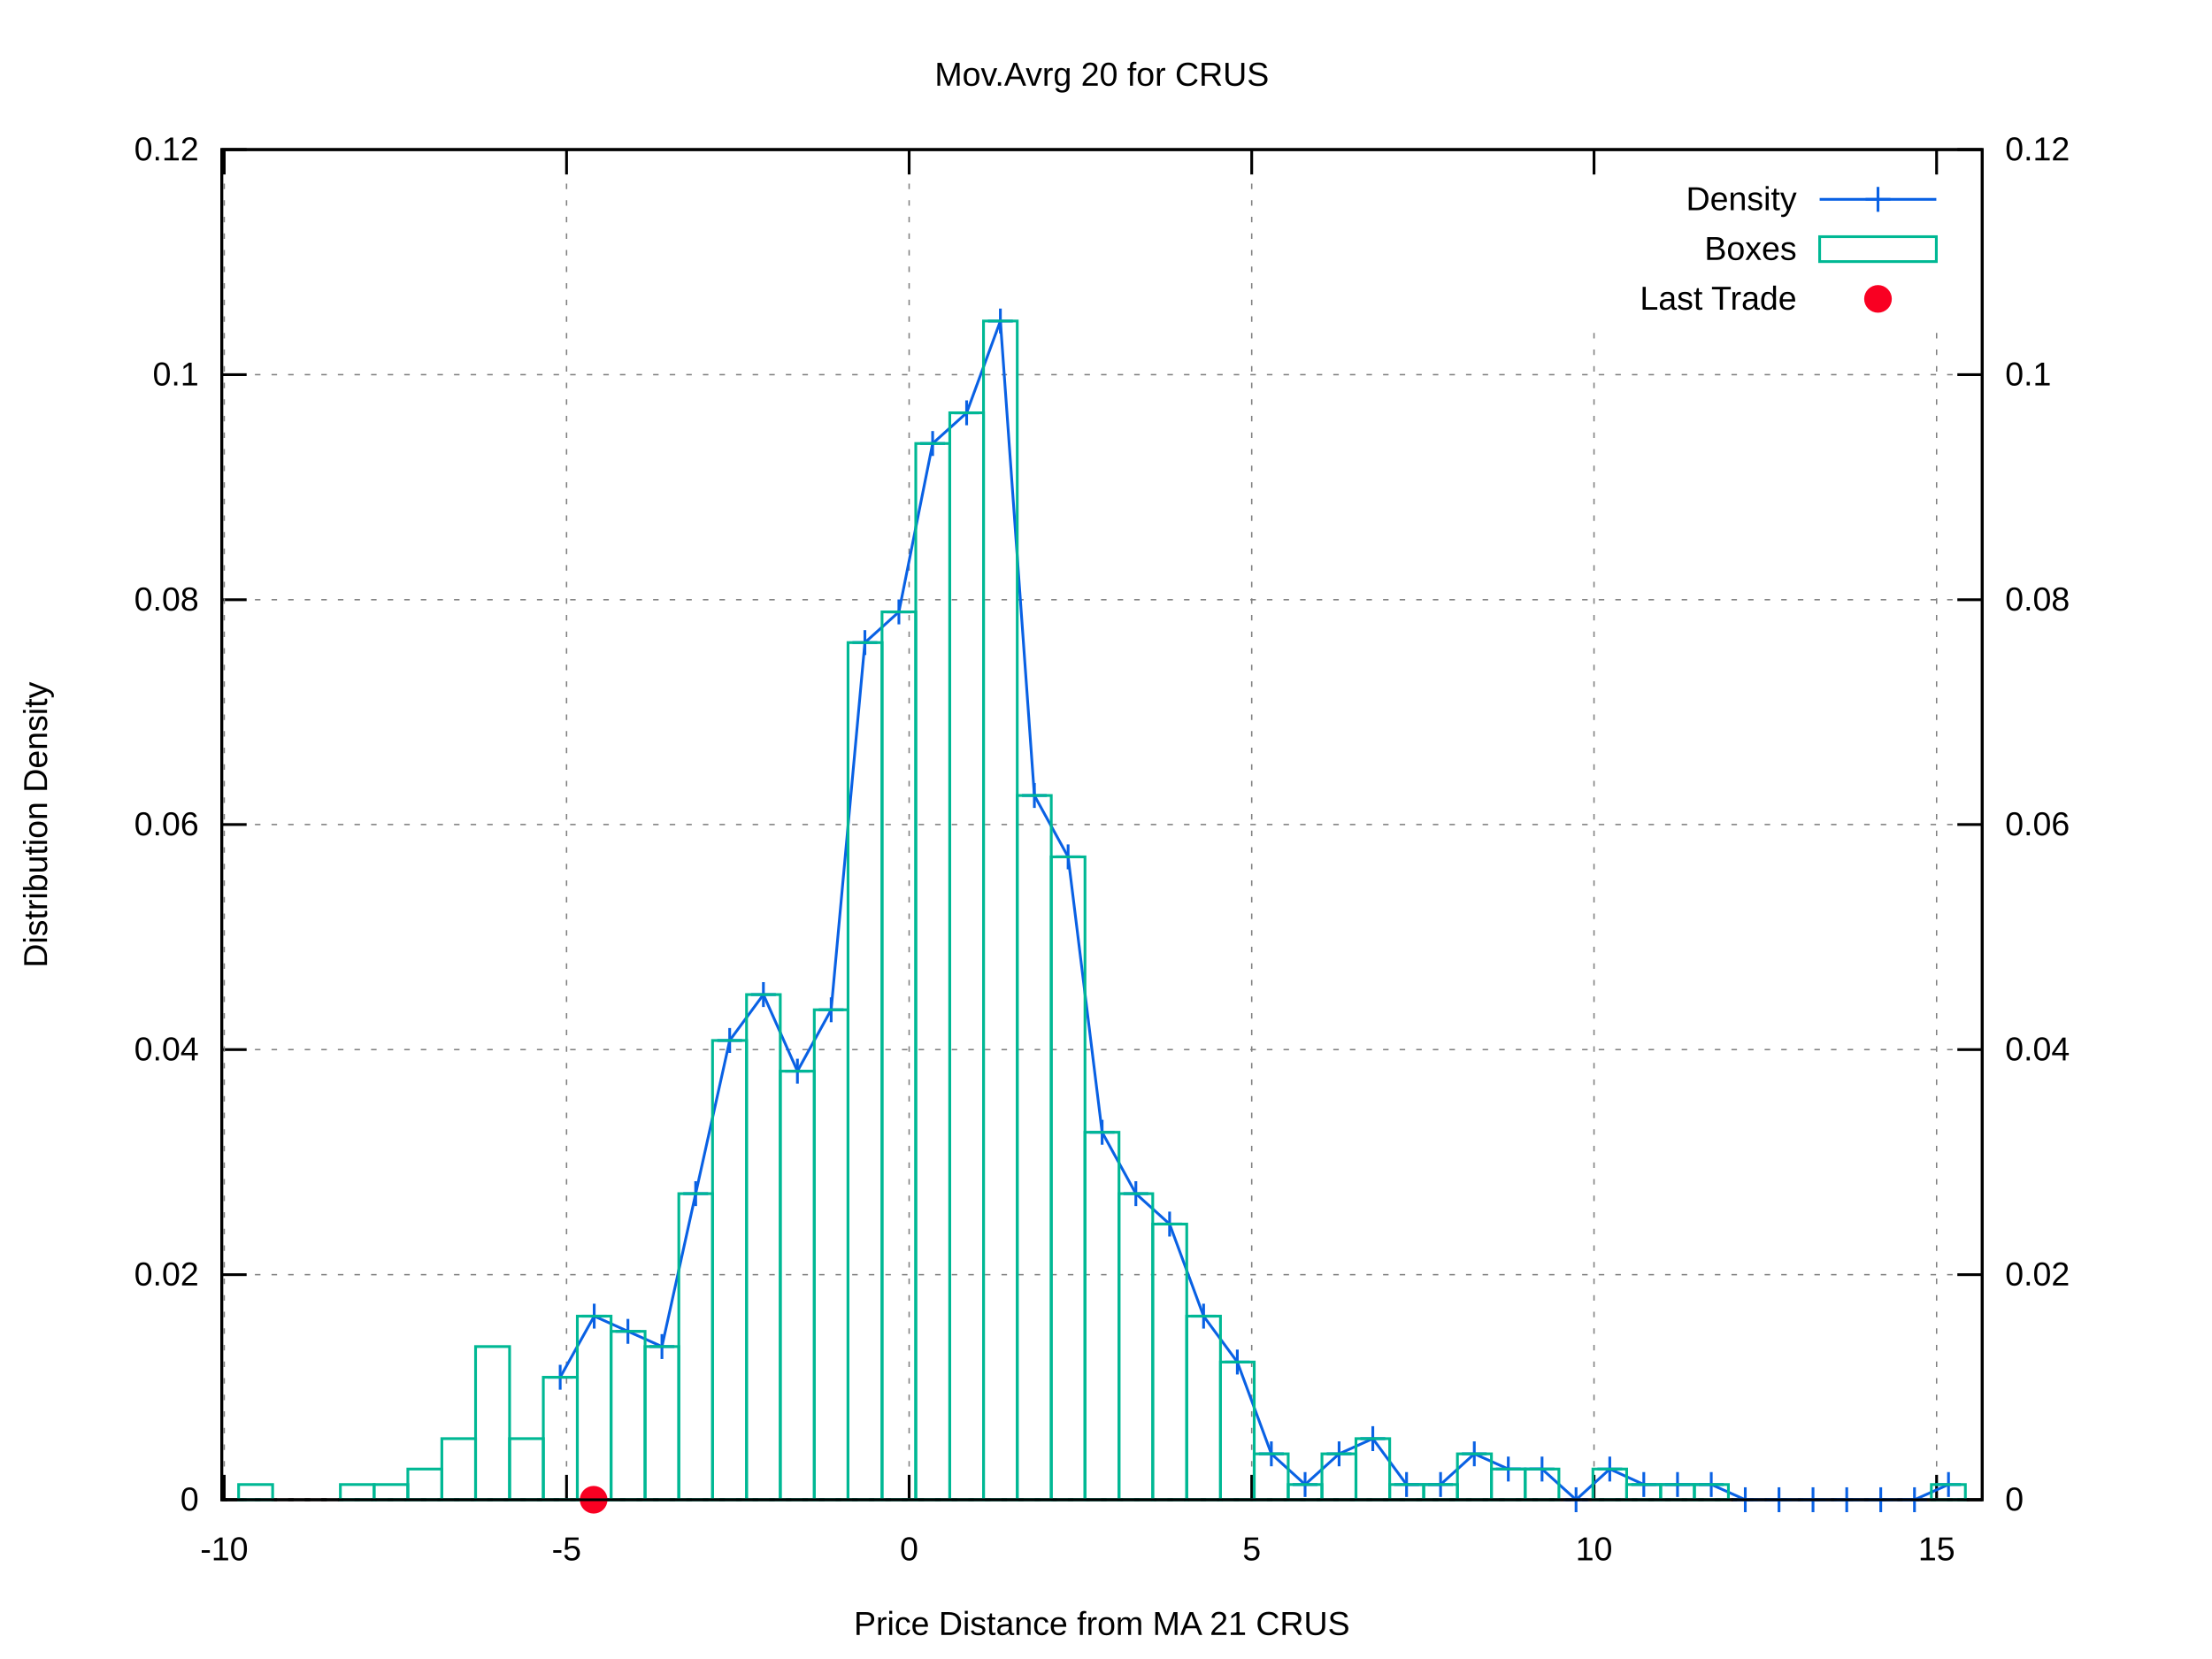
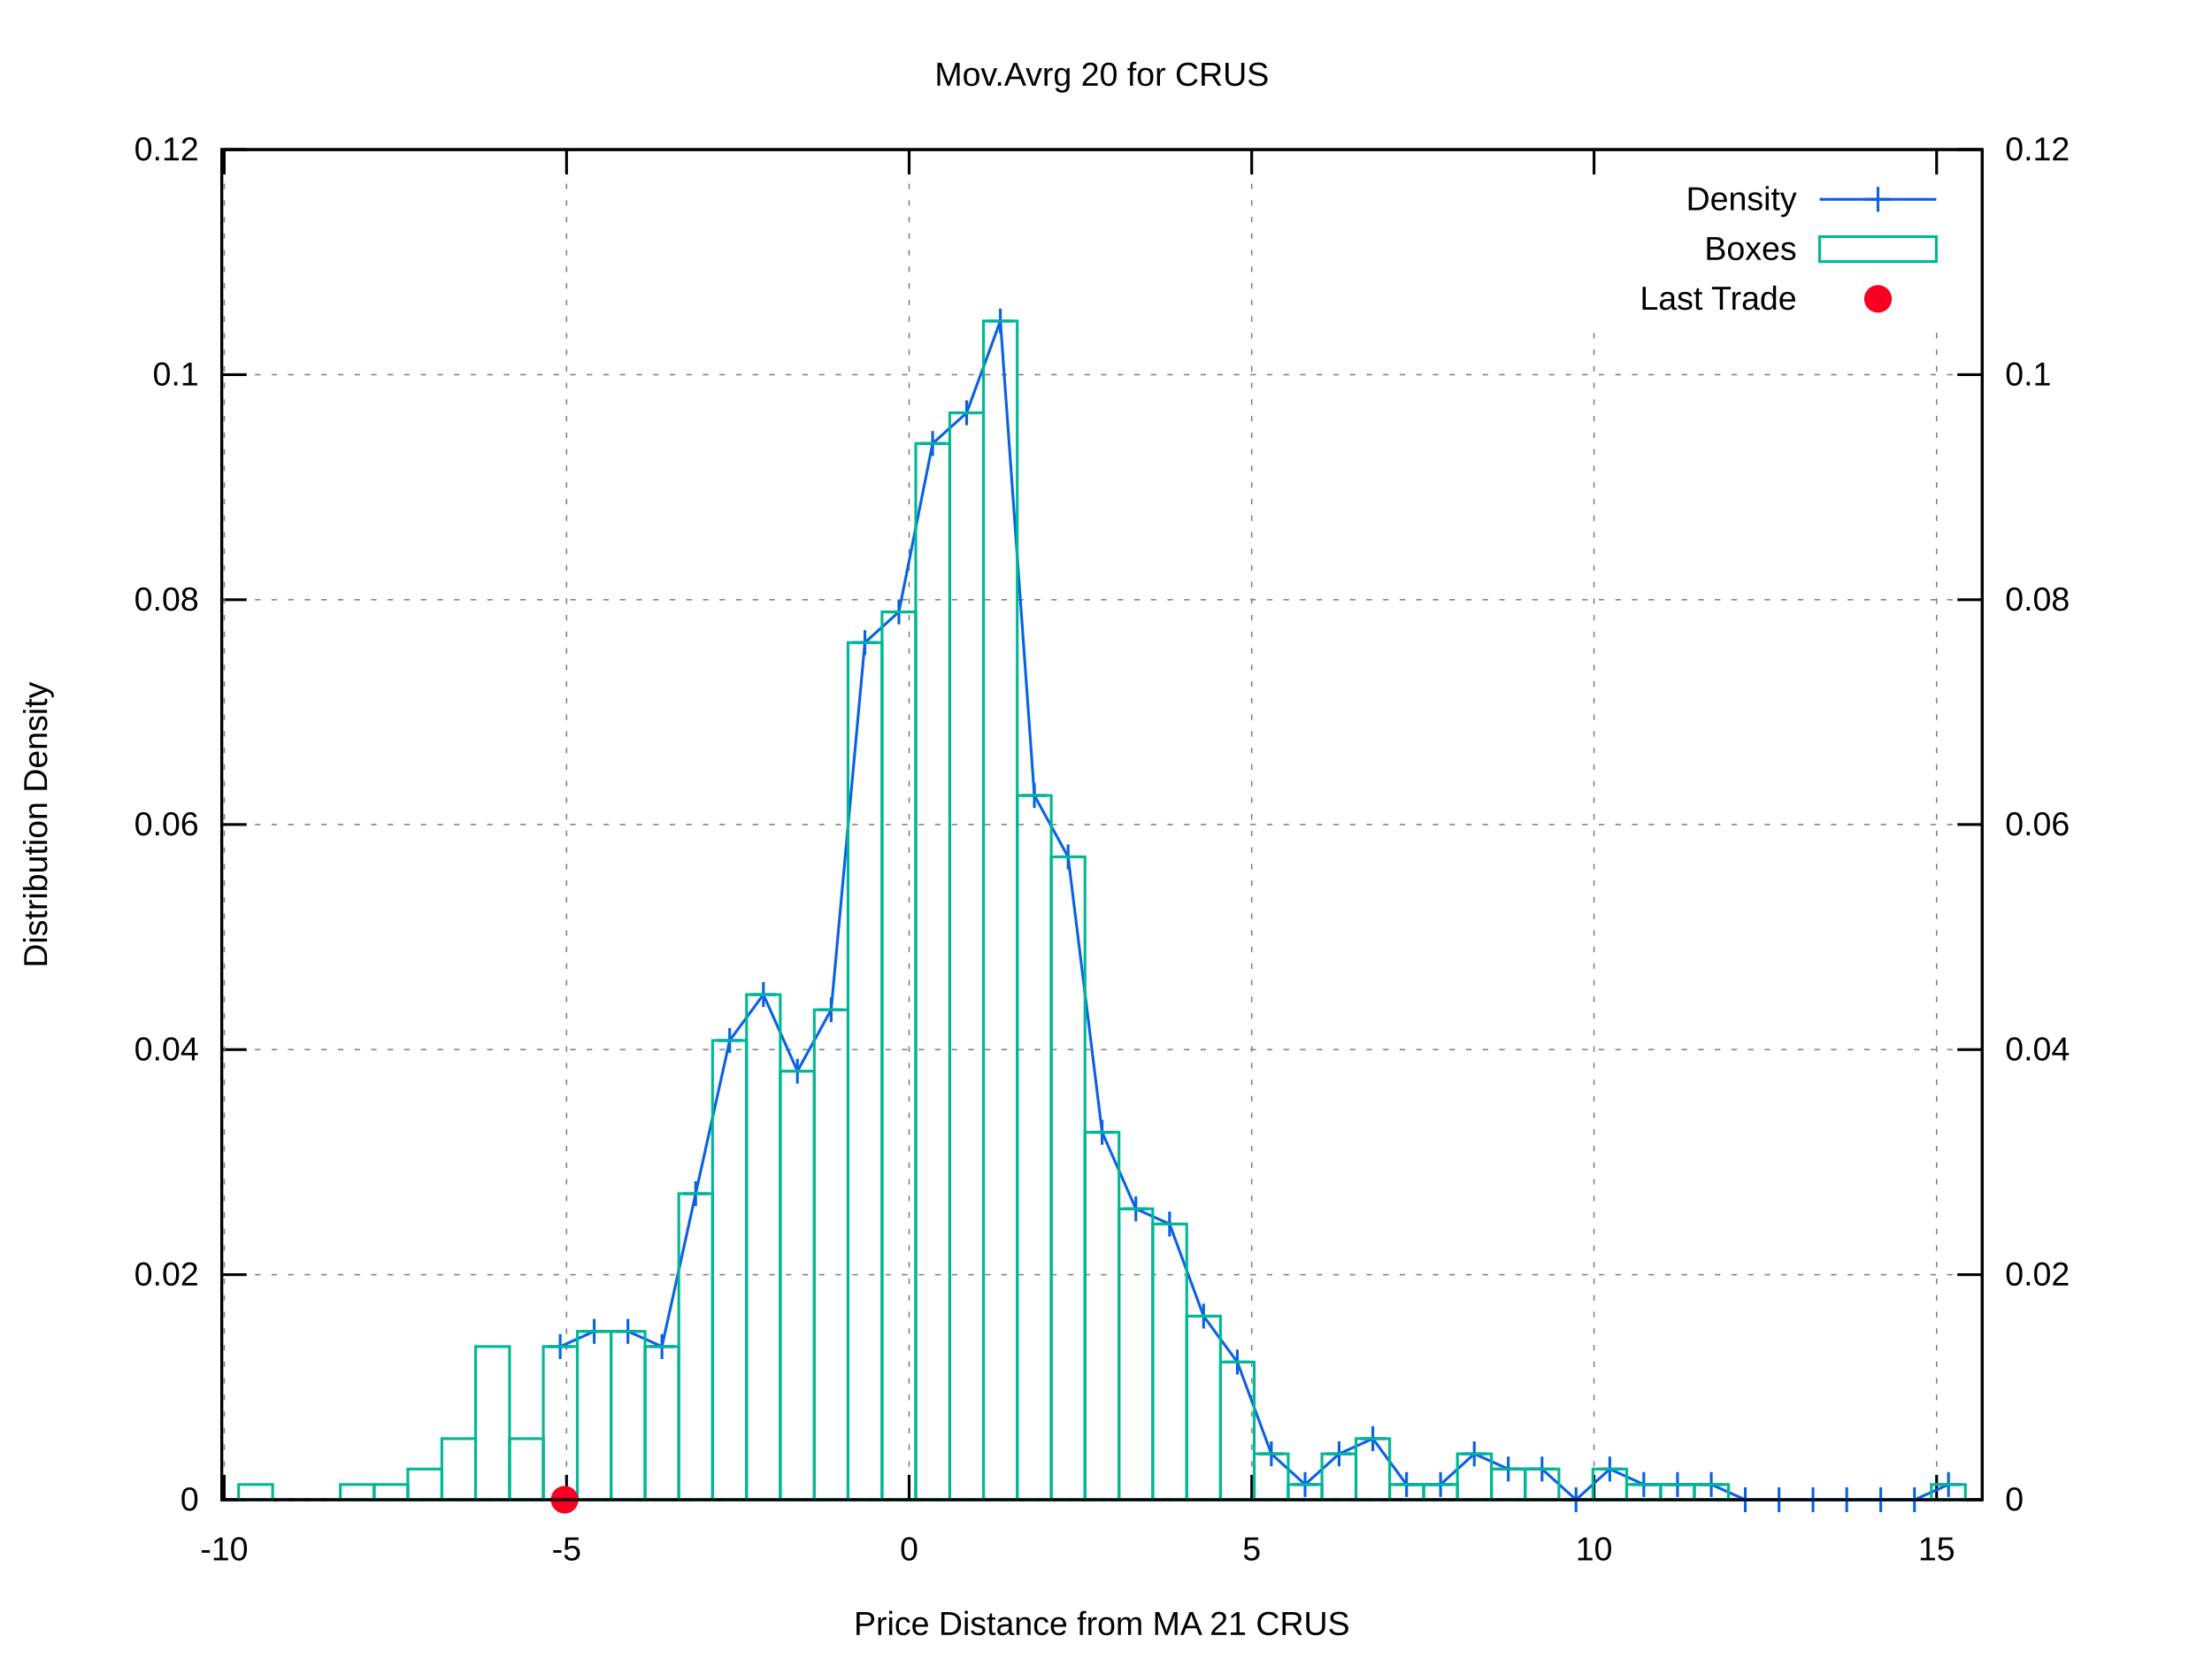
<svg xmlns="http://www.w3.org/2000/svg" xmlns:xlink="http://www.w3.org/1999/xlink" viewBox="0 0 800 600">
  <g id="gnuplot_canvas">
    <rect x="0" y="0" width="800" height="600" fill="#ffffff" />
    <defs>
      <circle id="gpDot" r="0.5" stroke-width="0.5" />
      <path id="gpPt0" stroke-width="0.222" stroke="currentColor" d="M-1,0 h2 M0,-1 v2" />
      <path id="gpPt1" stroke-width="0.222" stroke="currentColor" d="M-1,-1 L1,1 M1,-1 L-1,1" />
      <path id="gpPt2" stroke-width="0.222" stroke="currentColor" d="M-1,0 L1,0 M0,-1 L0,1 M-1,-1 L1,1 M-1,1 L1,-1" />
      <rect id="gpPt3" stroke-width="0.222" stroke="currentColor" x="-1" y="-1" width="2" height="2" />
      <rect id="gpPt4" stroke-width="0.222" stroke="currentColor" fill="currentColor" x="-1" y="-1" width="2" height="2" />
      <circle id="gpPt5" stroke-width="0.222" stroke="currentColor" cx="0" cy="0" r="1" />
      <use xlink:href="#gpPt5" id="gpPt6" fill="currentColor" stroke="none" />
      <path id="gpPt7" stroke-width="0.222" stroke="currentColor" d="M0,-1.33 L-1.33,0.67 L1.33,0.67 z" />
      <use xlink:href="#gpPt7" id="gpPt8" fill="currentColor" stroke="none" />
      <use xlink:href="#gpPt7" id="gpPt9" stroke="currentColor" transform="rotate(180)" />
      <use xlink:href="#gpPt9" id="gpPt10" fill="currentColor" stroke="none" />
      <use xlink:href="#gpPt3" id="gpPt11" stroke="currentColor" transform="rotate(45)" />
      <use xlink:href="#gpPt11" id="gpPt12" fill="currentColor" stroke="none" />
      <path id="gpPt13" stroke-width="0.222" stroke="currentColor" d="M0,1.330 L1.265,0.411 L0.782,-1.067 L-0.782,-1.076 L-1.265,0.411 z" />
      <use xlink:href="#gpPt13" id="gpPt14" fill="currentColor" stroke="none" />
      <filter id="textbox" filterUnits="objectBoundingBox" x="0" y="0" height="1" width="1">
        <feFlood flood-color="#FFFFFF" flood-opacity="1" result="bgnd" />
        <feComposite in="SourceGraphic" in2="bgnd" operator="atop" />
      </filter>
      <filter id="greybox" filterUnits="objectBoundingBox" x="0" y="0" height="1" width="1">
        <feFlood flood-color="lightgrey" flood-opacity="1" result="grey" />
        <feComposite in="SourceGraphic" in2="grey" operator="atop" />
      </filter>
    </defs>
    <g fill="none" color="#FFFFFF" stroke="black" stroke-width="1.00" stroke-linecap="butt" stroke-linejoin="miter">
</g>
    <g fill="none" color="black" stroke="currentColor" stroke-width="1.00" stroke-linecap="butt" stroke-linejoin="miter">
</g>
    <g fill="none" color="black" stroke="black" stroke-width="0.50" stroke-linecap="butt" stroke-linejoin="miter">
</g>
    <g fill="none" color="gray" stroke="currentColor" stroke-width="0.50" stroke-linecap="butt" stroke-linejoin="miter">
      <path stroke="gray" stroke-dasharray="2,4" class="gridline" d="M80.2,542.4 L716.9,542.4  " />
    </g>
    <g fill="none" color="gray" stroke="gray" stroke-width="1.00" stroke-linecap="butt" stroke-linejoin="miter">
</g>
    <g fill="none" color="black" stroke="currentColor" stroke-width="1.00" stroke-linecap="butt" stroke-linejoin="miter">
      <path stroke="black" d="M80.2,542.4 L89.2,542.4  " />
      <g transform="translate(71.9,546.3)" stroke="none" fill="black" font-family="arial" font-size="12.00" text-anchor="end">
        <text>
          <tspan font-family="arial"> 0</tspan>
        </text>
      </g>
    </g>
    <g fill="none" color="black" stroke="currentColor" stroke-width="1.00" stroke-linecap="butt" stroke-linejoin="miter">
</g>
    <g fill="none" color="black" stroke="black" stroke-width="0.50" stroke-linecap="butt" stroke-linejoin="miter">
</g>
    <g fill="none" color="gray" stroke="currentColor" stroke-width="0.50" stroke-linecap="butt" stroke-linejoin="miter">
      <path stroke="gray" stroke-dasharray="2,4" class="gridline" d="M80.2,461.0 L716.9,461.0  " />
    </g>
    <g fill="none" color="gray" stroke="gray" stroke-width="1.00" stroke-linecap="butt" stroke-linejoin="miter">
</g>
    <g fill="none" color="black" stroke="currentColor" stroke-width="1.00" stroke-linecap="butt" stroke-linejoin="miter">
      <path stroke="black" d="M80.2,461.0 L89.2,461.0  " />
      <g transform="translate(71.9,464.9)" stroke="none" fill="black" font-family="arial" font-size="12.00" text-anchor="end">
        <text>
          <tspan font-family="arial"> 0.02</tspan>
        </text>
      </g>
    </g>
    <g fill="none" color="black" stroke="currentColor" stroke-width="1.00" stroke-linecap="butt" stroke-linejoin="miter">
</g>
    <g fill="none" color="black" stroke="black" stroke-width="0.50" stroke-linecap="butt" stroke-linejoin="miter">
</g>
    <g fill="none" color="gray" stroke="currentColor" stroke-width="0.50" stroke-linecap="butt" stroke-linejoin="miter">
      <path stroke="gray" stroke-dasharray="2,4" class="gridline" d="M80.2,379.6 L716.9,379.6  " />
    </g>
    <g fill="none" color="gray" stroke="gray" stroke-width="1.00" stroke-linecap="butt" stroke-linejoin="miter">
</g>
    <g fill="none" color="black" stroke="currentColor" stroke-width="1.00" stroke-linecap="butt" stroke-linejoin="miter">
      <path stroke="black" d="M80.2,379.6 L89.2,379.6  " />
      <g transform="translate(71.9,383.5)" stroke="none" fill="black" font-family="arial" font-size="12.00" text-anchor="end">
        <text>
          <tspan font-family="arial"> 0.04</tspan>
        </text>
      </g>
    </g>
    <g fill="none" color="black" stroke="currentColor" stroke-width="1.00" stroke-linecap="butt" stroke-linejoin="miter">
</g>
    <g fill="none" color="black" stroke="black" stroke-width="0.50" stroke-linecap="butt" stroke-linejoin="miter">
</g>
    <g fill="none" color="gray" stroke="currentColor" stroke-width="0.50" stroke-linecap="butt" stroke-linejoin="miter">
      <path stroke="gray" stroke-dasharray="2,4" class="gridline" d="M80.2,298.2 L716.9,298.2  " />
    </g>
    <g fill="none" color="gray" stroke="gray" stroke-width="1.00" stroke-linecap="butt" stroke-linejoin="miter">
</g>
    <g fill="none" color="black" stroke="currentColor" stroke-width="1.00" stroke-linecap="butt" stroke-linejoin="miter">
      <path stroke="black" d="M80.2,298.2 L89.2,298.2  " />
      <g transform="translate(71.9,302.1)" stroke="none" fill="black" font-family="arial" font-size="12.00" text-anchor="end">
        <text>
          <tspan font-family="arial"> 0.06</tspan>
        </text>
      </g>
    </g>
    <g fill="none" color="black" stroke="currentColor" stroke-width="1.00" stroke-linecap="butt" stroke-linejoin="miter">
</g>
    <g fill="none" color="black" stroke="black" stroke-width="0.50" stroke-linecap="butt" stroke-linejoin="miter">
</g>
    <g fill="none" color="gray" stroke="currentColor" stroke-width="0.50" stroke-linecap="butt" stroke-linejoin="miter">
      <path stroke="gray" stroke-dasharray="2,4" class="gridline" d="M80.2,216.9 L716.9,216.9  " />
    </g>
    <g fill="none" color="gray" stroke="gray" stroke-width="1.00" stroke-linecap="butt" stroke-linejoin="miter">
</g>
    <g fill="none" color="black" stroke="currentColor" stroke-width="1.00" stroke-linecap="butt" stroke-linejoin="miter">
      <path stroke="black" d="M80.2,216.9 L89.2,216.9  " />
      <g transform="translate(71.9,220.8)" stroke="none" fill="black" font-family="arial" font-size="12.00" text-anchor="end">
        <text>
          <tspan font-family="arial"> 0.08</tspan>
        </text>
      </g>
    </g>
    <g fill="none" color="black" stroke="currentColor" stroke-width="1.00" stroke-linecap="butt" stroke-linejoin="miter">
</g>
    <g fill="none" color="black" stroke="black" stroke-width="0.50" stroke-linecap="butt" stroke-linejoin="miter">
</g>
    <g fill="none" color="gray" stroke="currentColor" stroke-width="0.50" stroke-linecap="butt" stroke-linejoin="miter">
      <path stroke="gray" stroke-dasharray="2,4" class="gridline" d="M80.2,135.5 L716.9,135.5  " />
    </g>
    <g fill="none" color="gray" stroke="gray" stroke-width="1.00" stroke-linecap="butt" stroke-linejoin="miter">
</g>
    <g fill="none" color="black" stroke="currentColor" stroke-width="1.00" stroke-linecap="butt" stroke-linejoin="miter">
      <path stroke="black" d="M80.2,135.5 L89.2,135.5  " />
      <g transform="translate(71.9,139.4)" stroke="none" fill="black" font-family="arial" font-size="12.00" text-anchor="end">
        <text>
          <tspan font-family="arial"> 0.1</tspan>
        </text>
      </g>
    </g>
    <g fill="none" color="black" stroke="currentColor" stroke-width="1.00" stroke-linecap="butt" stroke-linejoin="miter">
</g>
    <g fill="none" color="black" stroke="black" stroke-width="0.50" stroke-linecap="butt" stroke-linejoin="miter">
</g>
    <g fill="none" color="gray" stroke="currentColor" stroke-width="0.50" stroke-linecap="butt" stroke-linejoin="miter">
      <path stroke="gray" stroke-dasharray="2,4" class="gridline" d="M80.2,54.1 L716.9,54.1  " />
    </g>
    <g fill="none" color="gray" stroke="gray" stroke-width="1.00" stroke-linecap="butt" stroke-linejoin="miter">
</g>
    <g fill="none" color="black" stroke="currentColor" stroke-width="1.00" stroke-linecap="butt" stroke-linejoin="miter">
      <path stroke="black" d="M80.2,54.1 L89.2,54.1  " />
      <g transform="translate(71.9,58.0)" stroke="none" fill="black" font-family="arial" font-size="12.00" text-anchor="end">
        <text>
          <tspan font-family="arial"> 0.12</tspan>
        </text>
      </g>
    </g>
    <g fill="none" color="black" stroke="currentColor" stroke-width="1.00" stroke-linecap="butt" stroke-linejoin="miter">
</g>
    <g fill="none" color="black" stroke="black" stroke-width="0.50" stroke-linecap="butt" stroke-linejoin="miter">
</g>
    <g fill="none" color="gray" stroke="currentColor" stroke-width="0.50" stroke-linecap="butt" stroke-linejoin="miter">
      <path stroke="gray" stroke-dasharray="2,4" class="gridline" d="M81.1,542.4 L81.1,54.1  " />
    </g>
    <g fill="none" color="gray" stroke="gray" stroke-width="1.00" stroke-linecap="butt" stroke-linejoin="miter">
</g>
    <g fill="none" color="black" stroke="currentColor" stroke-width="1.00" stroke-linecap="butt" stroke-linejoin="miter">
      <path stroke="black" d="M81.1,542.4 L81.1,533.4 M81.1,54.1 L81.1,63.1  " />
      <g transform="translate(81.1,564.3)" stroke="none" fill="black" font-family="arial" font-size="12.00" text-anchor="middle">
        <text>
          <tspan font-family="arial">-10</tspan>
        </text>
      </g>
    </g>
    <g fill="none" color="black" stroke="currentColor" stroke-width="1.00" stroke-linecap="butt" stroke-linejoin="miter">
</g>
    <g fill="none" color="black" stroke="black" stroke-width="0.50" stroke-linecap="butt" stroke-linejoin="miter">
</g>
    <g fill="none" color="gray" stroke="currentColor" stroke-width="0.50" stroke-linecap="butt" stroke-linejoin="miter">
      <path stroke="gray" stroke-dasharray="2,4" class="gridline" d="M204.9,542.4 L204.9,54.1  " />
    </g>
    <g fill="none" color="gray" stroke="gray" stroke-width="1.00" stroke-linecap="butt" stroke-linejoin="miter">
</g>
    <g fill="none" color="black" stroke="currentColor" stroke-width="1.00" stroke-linecap="butt" stroke-linejoin="miter">
      <path stroke="black" d="M204.9,542.4 L204.9,533.4 M204.9,54.1 L204.9,63.1  " />
      <g transform="translate(204.9,564.3)" stroke="none" fill="black" font-family="arial" font-size="12.00" text-anchor="middle">
        <text>
          <tspan font-family="arial">-5</tspan>
        </text>
      </g>
    </g>
    <g fill="none" color="black" stroke="currentColor" stroke-width="1.00" stroke-linecap="butt" stroke-linejoin="miter">
</g>
    <g fill="none" color="black" stroke="black" stroke-width="0.50" stroke-linecap="butt" stroke-linejoin="miter">
</g>
    <g fill="none" color="gray" stroke="currentColor" stroke-width="0.50" stroke-linecap="butt" stroke-linejoin="miter">
      <path stroke="gray" stroke-dasharray="2,4" class="gridline" d="M328.8,542.4 L328.8,54.1  " />
    </g>
    <g fill="none" color="gray" stroke="gray" stroke-width="1.00" stroke-linecap="butt" stroke-linejoin="miter">
</g>
    <g fill="none" color="black" stroke="currentColor" stroke-width="1.00" stroke-linecap="butt" stroke-linejoin="miter">
      <path stroke="black" d="M328.8,542.4 L328.8,533.4 M328.8,54.1 L328.8,63.1  " />
      <g transform="translate(328.8,564.3)" stroke="none" fill="black" font-family="arial" font-size="12.00" text-anchor="middle">
        <text>
          <tspan font-family="arial"> 0</tspan>
        </text>
      </g>
    </g>
    <g fill="none" color="black" stroke="currentColor" stroke-width="1.00" stroke-linecap="butt" stroke-linejoin="miter">
</g>
    <g fill="none" color="black" stroke="black" stroke-width="0.50" stroke-linecap="butt" stroke-linejoin="miter">
</g>
    <g fill="none" color="gray" stroke="currentColor" stroke-width="0.50" stroke-linecap="butt" stroke-linejoin="miter">
      <path stroke="gray" stroke-dasharray="2,4" class="gridline" d="M452.7,542.4 L452.7,54.1  " />
    </g>
    <g fill="none" color="gray" stroke="gray" stroke-width="1.00" stroke-linecap="butt" stroke-linejoin="miter">
</g>
    <g fill="none" color="black" stroke="currentColor" stroke-width="1.00" stroke-linecap="butt" stroke-linejoin="miter">
      <path stroke="black" d="M452.7,542.4 L452.7,533.4 M452.7,54.1 L452.7,63.1  " />
      <g transform="translate(452.7,564.3)" stroke="none" fill="black" font-family="arial" font-size="12.00" text-anchor="middle">
        <text>
          <tspan font-family="arial"> 5</tspan>
        </text>
      </g>
    </g>
    <g fill="none" color="black" stroke="currentColor" stroke-width="1.00" stroke-linecap="butt" stroke-linejoin="miter">
</g>
    <g fill="none" color="black" stroke="black" stroke-width="0.50" stroke-linecap="butt" stroke-linejoin="miter">
</g>
    <g fill="none" color="gray" stroke="currentColor" stroke-width="0.50" stroke-linecap="butt" stroke-linejoin="miter">
      <path stroke="gray" stroke-dasharray="2,4" class="gridline" d="M576.5,542.4 L576.5,117.1 M576.5,63.1 L576.5,54.1  " />
    </g>
    <g fill="none" color="gray" stroke="gray" stroke-width="1.00" stroke-linecap="butt" stroke-linejoin="miter">
</g>
    <g fill="none" color="black" stroke="currentColor" stroke-width="1.00" stroke-linecap="butt" stroke-linejoin="miter">
      <path stroke="black" d="M576.5,542.4 L576.5,533.4 M576.5,54.1 L576.5,63.1  " />
      <g transform="translate(576.5,564.3)" stroke="none" fill="black" font-family="arial" font-size="12.00" text-anchor="middle">
        <text>
          <tspan font-family="arial"> 10</tspan>
        </text>
      </g>
    </g>
    <g fill="none" color="black" stroke="currentColor" stroke-width="1.00" stroke-linecap="butt" stroke-linejoin="miter">
</g>
    <g fill="none" color="black" stroke="black" stroke-width="0.50" stroke-linecap="butt" stroke-linejoin="miter">
</g>
    <g fill="none" color="gray" stroke="currentColor" stroke-width="0.50" stroke-linecap="butt" stroke-linejoin="miter">
      <path stroke="gray" stroke-dasharray="2,4" class="gridline" d="M700.4,542.4 L700.4,117.1 M700.4,63.1 L700.4,54.1  " />
    </g>
    <g fill="none" color="gray" stroke="gray" stroke-width="1.00" stroke-linecap="butt" stroke-linejoin="miter">
</g>
    <g fill="none" color="black" stroke="currentColor" stroke-width="1.00" stroke-linecap="butt" stroke-linejoin="miter">
      <path stroke="black" d="M700.4,542.4 L700.4,533.4 M700.4,54.1 L700.4,63.1  " />
      <g transform="translate(700.4,564.3)" stroke="none" fill="black" font-family="arial" font-size="12.00" text-anchor="middle">
        <text>
          <tspan font-family="arial"> 15</tspan>
        </text>
      </g>
    </g>
    <g fill="none" color="black" stroke="currentColor" stroke-width="1.00" stroke-linecap="butt" stroke-linejoin="miter">
      <path stroke="black" d="M716.9,542.4 L707.9,542.4  " />
      <g transform="translate(725.2,546.3)" stroke="none" fill="black" font-family="arial" font-size="12.00" text-anchor="start">
        <text>
          <tspan font-family="arial"> 0</tspan>
        </text>
      </g>
    </g>
    <g fill="none" color="black" stroke="currentColor" stroke-width="1.00" stroke-linecap="butt" stroke-linejoin="miter">
      <path stroke="black" d="M716.9,461.0 L707.9,461.0  " />
      <g transform="translate(725.2,464.9)" stroke="none" fill="black" font-family="arial" font-size="12.00" text-anchor="start">
        <text>
          <tspan font-family="arial"> 0.02</tspan>
        </text>
      </g>
    </g>
    <g fill="none" color="black" stroke="currentColor" stroke-width="1.00" stroke-linecap="butt" stroke-linejoin="miter">
      <path stroke="black" d="M716.9,379.6 L707.9,379.6  " />
      <g transform="translate(725.2,383.5)" stroke="none" fill="black" font-family="arial" font-size="12.00" text-anchor="start">
        <text>
          <tspan font-family="arial"> 0.04</tspan>
        </text>
      </g>
    </g>
    <g fill="none" color="black" stroke="currentColor" stroke-width="1.00" stroke-linecap="butt" stroke-linejoin="miter">
      <path stroke="black" d="M716.9,298.2 L707.9,298.2  " />
      <g transform="translate(725.2,302.1)" stroke="none" fill="black" font-family="arial" font-size="12.00" text-anchor="start">
        <text>
          <tspan font-family="arial"> 0.06</tspan>
        </text>
      </g>
    </g>
    <g fill="none" color="black" stroke="currentColor" stroke-width="1.00" stroke-linecap="butt" stroke-linejoin="miter">
      <path stroke="black" d="M716.9,216.9 L707.9,216.9  " />
      <g transform="translate(725.2,220.8)" stroke="none" fill="black" font-family="arial" font-size="12.00" text-anchor="start">
        <text>
          <tspan font-family="arial"> 0.08</tspan>
        </text>
      </g>
    </g>
    <g fill="none" color="black" stroke="currentColor" stroke-width="1.00" stroke-linecap="butt" stroke-linejoin="miter">
      <path stroke="black" d="M716.9,135.5 L707.9,135.5  " />
      <g transform="translate(725.2,139.4)" stroke="none" fill="black" font-family="arial" font-size="12.00" text-anchor="start">
        <text>
          <tspan font-family="arial"> 0.1</tspan>
        </text>
      </g>
    </g>
    <g fill="none" color="black" stroke="currentColor" stroke-width="1.00" stroke-linecap="butt" stroke-linejoin="miter">
      <path stroke="black" d="M716.9,54.1 L707.9,54.1  " />
      <g transform="translate(725.2,58.0)" stroke="none" fill="black" font-family="arial" font-size="12.00" text-anchor="start">
        <text>
          <tspan font-family="arial"> 0.12</tspan>
        </text>
      </g>
    </g>
    <g fill="none" color="black" stroke="currentColor" stroke-width="1.00" stroke-linecap="butt" stroke-linejoin="miter">
</g>
    <g fill="none" color="gray" stroke="currentColor" stroke-width="1.00" stroke-linecap="butt" stroke-linejoin="miter">
      <path stroke="black" stroke-dasharray="2,4" d="M80.2,542.4 L716.9,542.4  " />
    </g>
    <g fill="none" color="black" stroke="currentColor" stroke-width="1.00" stroke-linecap="butt" stroke-linejoin="miter">
      <path stroke="black" d="M80.2,54.1 L80.2,542.4 L716.9,542.4 L716.9,54.1 L80.2,54.1 Z  " />
    </g>
    <g fill="none" color="black" stroke="currentColor" stroke-width="1.00" stroke-linecap="butt" stroke-linejoin="miter">
      <g transform="translate(17.0,298.3) rotate(270)" stroke="none" fill="black" font-family="arial" font-size="12.00" text-anchor="middle">
        <text>
          <tspan font-family="arial">Distribution Density</tspan>
        </text>
      </g>
    </g>
    <g fill="none" color="black" stroke="currentColor" stroke-width="1.00" stroke-linecap="butt" stroke-linejoin="miter">
      <g transform="translate(398.5,591.3)" stroke="none" fill="black" font-family="arial" font-size="12.00" text-anchor="middle">
        <text>
          <tspan font-family="arial">Price Distance from MA 21 CRUS</tspan>
        </text>
      </g>
    </g>
    <g fill="none" color="black" stroke="currentColor" stroke-width="1.00" stroke-linecap="butt" stroke-linejoin="miter">
      <g transform="translate(398.5,31.0)" stroke="none" fill="black" font-family="arial" font-size="12.00" text-anchor="middle">
        <text>
          <tspan font-family="arial">Mov.Avrg 20 for CRUS </tspan>
        </text>
      </g>
    </g>
    <g id="gnuplot_plot_1">
      <g fill="none" color="black" stroke="currentColor" stroke-width="1.00" stroke-linecap="butt" stroke-linejoin="miter">
        <g transform="translate(649.8,76.0)" stroke="none" fill="black" font-family="arial" font-size="12.00" text-anchor="end">
          <text>
            <tspan font-family="arial">Density</tspan>
          </text>
        </g>
      </g>
      <g fill="none" color="black" stroke="currentColor" stroke-width="1.00" stroke-linecap="butt" stroke-linejoin="miter">
-         <path stroke="rgb(  9,  97, 228)" d="M658.1,72.1 L700.3,72.1 M202.6,498.1 L214.9,476.0 L227.1,481.5 L239.4,487.0 L251.6,431.7 L263.9,376.3   L276.1,359.7 L288.4,387.4 L300.6,365.2 L312.8,232.4 L325.1,221.3 L337.3,160.4 L349.6,149.3 L361.8,116.1   L374.1,287.7 L386.3,309.9 L398.6,409.5 L410.8,431.7 L423.0,442.7 L435.3,476.0 L447.5,492.6 L459.8,525.8   L472.0,536.9 L484.3,525.8 L496.5,520.3 L508.7,536.9 L521.0,536.9 L533.2,525.8 L545.5,531.3 L557.7,531.3   L570.0,542.4 L582.2,531.3 L594.5,536.9 L606.7,536.9 L618.9,536.9 L631.2,542.4 L643.4,542.4 L655.7,542.4   L667.9,542.4 L680.2,542.4 L692.4,542.4 L704.7,536.9  " />
-         <use xlink:href="#gpPt0" transform="translate(202.6,498.1) scale(4.50)" color="rgb(  9,  97, 228)" />
-         <use xlink:href="#gpPt0" transform="translate(214.9,476.0) scale(4.50)" color="rgb(  9,  97, 228)" />
+         <path stroke="rgb(  9,  97, 228)" d="M658.1,72.1 L700.3,72.1 M202.6,487.0 L214.9,481.5 L227.1,481.5 L239.4,487.0 L251.6,431.7 L263.9,376.3   L276.1,359.7 L288.4,387.4 L300.6,365.2 L312.8,232.4 L325.1,221.3 L337.3,160.4 L349.6,149.3 L361.8,116.1   L374.1,287.7 L386.3,309.9 L398.6,409.5 L410.8,437.2 L423.0,442.7 L435.3,476.0 L447.5,492.6 L459.8,525.8   L472.0,536.9 L484.3,525.8 L496.5,520.3 L508.7,536.9 L521.0,536.9 L533.2,525.8 L545.5,531.3 L557.7,531.3   L570.0,542.4 L582.2,531.3 L594.5,536.9 L606.7,536.9 L618.9,536.9 L631.2,542.4 L643.4,542.4 L655.7,542.4   L667.9,542.4 L680.2,542.4 L692.4,542.4 L704.7,536.9  " />
+         <use xlink:href="#gpPt0" transform="translate(202.6,487.0) scale(4.50)" color="rgb(  9,  97, 228)" />
+         <use xlink:href="#gpPt0" transform="translate(214.9,481.5) scale(4.50)" color="rgb(  9,  97, 228)" />
        <use xlink:href="#gpPt0" transform="translate(227.1,481.5) scale(4.50)" color="rgb(  9,  97, 228)" />
        <use xlink:href="#gpPt0" transform="translate(239.4,487.0) scale(4.50)" color="rgb(  9,  97, 228)" />
        <use xlink:href="#gpPt0" transform="translate(251.6,431.7) scale(4.50)" color="rgb(  9,  97, 228)" />
        <use xlink:href="#gpPt0" transform="translate(263.9,376.3) scale(4.50)" color="rgb(  9,  97, 228)" />
        <use xlink:href="#gpPt0" transform="translate(276.1,359.7) scale(4.50)" color="rgb(  9,  97, 228)" />
        <use xlink:href="#gpPt0" transform="translate(288.4,387.4) scale(4.50)" color="rgb(  9,  97, 228)" />
        <use xlink:href="#gpPt0" transform="translate(300.6,365.2) scale(4.50)" color="rgb(  9,  97, 228)" />
        <use xlink:href="#gpPt0" transform="translate(312.8,232.4) scale(4.50)" color="rgb(  9,  97, 228)" />
        <use xlink:href="#gpPt0" transform="translate(325.1,221.3) scale(4.50)" color="rgb(  9,  97, 228)" />
        <use xlink:href="#gpPt0" transform="translate(337.3,160.4) scale(4.50)" color="rgb(  9,  97, 228)" />
        <use xlink:href="#gpPt0" transform="translate(349.6,149.3) scale(4.50)" color="rgb(  9,  97, 228)" />
        <use xlink:href="#gpPt0" transform="translate(361.8,116.1) scale(4.50)" color="rgb(  9,  97, 228)" />
        <use xlink:href="#gpPt0" transform="translate(374.1,287.7) scale(4.50)" color="rgb(  9,  97, 228)" />
        <use xlink:href="#gpPt0" transform="translate(386.3,309.9) scale(4.50)" color="rgb(  9,  97, 228)" />
        <use xlink:href="#gpPt0" transform="translate(398.6,409.5) scale(4.50)" color="rgb(  9,  97, 228)" />
-         <use xlink:href="#gpPt0" transform="translate(410.8,431.7) scale(4.50)" color="rgb(  9,  97, 228)" />
+         <use xlink:href="#gpPt0" transform="translate(410.8,437.2) scale(4.50)" color="rgb(  9,  97, 228)" />
        <use xlink:href="#gpPt0" transform="translate(423.0,442.7) scale(4.50)" color="rgb(  9,  97, 228)" />
        <use xlink:href="#gpPt0" transform="translate(435.3,476.0) scale(4.50)" color="rgb(  9,  97, 228)" />
        <use xlink:href="#gpPt0" transform="translate(447.5,492.6) scale(4.50)" color="rgb(  9,  97, 228)" />
        <use xlink:href="#gpPt0" transform="translate(459.8,525.8) scale(4.50)" color="rgb(  9,  97, 228)" />
        <use xlink:href="#gpPt0" transform="translate(472.0,536.9) scale(4.50)" color="rgb(  9,  97, 228)" />
        <use xlink:href="#gpPt0" transform="translate(484.3,525.8) scale(4.50)" color="rgb(  9,  97, 228)" />
        <use xlink:href="#gpPt0" transform="translate(496.5,520.3) scale(4.50)" color="rgb(  9,  97, 228)" />
        <use xlink:href="#gpPt0" transform="translate(508.7,536.9) scale(4.50)" color="rgb(  9,  97, 228)" />
        <use xlink:href="#gpPt0" transform="translate(521.0,536.9) scale(4.50)" color="rgb(  9,  97, 228)" />
        <use xlink:href="#gpPt0" transform="translate(533.2,525.8) scale(4.50)" color="rgb(  9,  97, 228)" />
        <use xlink:href="#gpPt0" transform="translate(545.5,531.3) scale(4.50)" color="rgb(  9,  97, 228)" />
        <use xlink:href="#gpPt0" transform="translate(557.7,531.3) scale(4.50)" color="rgb(  9,  97, 228)" />
        <use xlink:href="#gpPt0" transform="translate(570.0,542.4) scale(4.50)" color="rgb(  9,  97, 228)" />
        <use xlink:href="#gpPt0" transform="translate(582.2,531.3) scale(4.50)" color="rgb(  9,  97, 228)" />
        <use xlink:href="#gpPt0" transform="translate(594.5,536.9) scale(4.50)" color="rgb(  9,  97, 228)" />
        <use xlink:href="#gpPt0" transform="translate(606.7,536.9) scale(4.50)" color="rgb(  9,  97, 228)" />
        <use xlink:href="#gpPt0" transform="translate(618.9,536.9) scale(4.50)" color="rgb(  9,  97, 228)" />
        <use xlink:href="#gpPt0" transform="translate(631.2,542.4) scale(4.50)" color="rgb(  9,  97, 228)" />
        <use xlink:href="#gpPt0" transform="translate(643.4,542.4) scale(4.50)" color="rgb(  9,  97, 228)" />
        <use xlink:href="#gpPt0" transform="translate(655.7,542.4) scale(4.50)" color="rgb(  9,  97, 228)" />
        <use xlink:href="#gpPt0" transform="translate(667.9,542.4) scale(4.50)" color="rgb(  9,  97, 228)" />
        <use xlink:href="#gpPt0" transform="translate(680.2,542.4) scale(4.50)" color="rgb(  9,  97, 228)" />
        <use xlink:href="#gpPt0" transform="translate(692.4,542.4) scale(4.50)" color="rgb(  9,  97, 228)" />
        <use xlink:href="#gpPt0" transform="translate(704.7,536.9) scale(4.50)" color="rgb(  9,  97, 228)" />
        <use xlink:href="#gpPt0" transform="translate(679.2,72.1) scale(4.50)" color="rgb(  9,  97, 228)" />
      </g>
    </g>
    <g id="gnuplot_plot_2">
      <g fill="none" color="black" stroke="currentColor" stroke-width="1.00" stroke-linecap="butt" stroke-linejoin="miter">
        <g transform="translate(649.8,94.0)" stroke="none" fill="black" font-family="arial" font-size="12.00" text-anchor="end">
          <text>
            <tspan font-family="arial">Boxes</tspan>
          </text>
        </g>
      </g>
      <g fill="none" color="black" stroke="currentColor" stroke-width="1.00" stroke-linecap="butt" stroke-linejoin="miter">
        <path stroke="rgb(  0, 184, 148)" d="M658.1,94.6 L700.3,94.6 L700.3,85.6 L658.1,85.6 L658.1,94.6 Z  " />
        <path stroke="rgb(  0, 184, 148)" d="M86.3,542.4 L86.3,536.9 L98.6,536.9 L98.6,542.4 L86.3,542.4 Z  " />
        <path stroke="rgb(  0, 184, 148)" d="M123.1,542.4 L123.1,536.9 L135.3,536.9 L135.3,542.4 L123.1,542.4 Z  " />
        <path stroke="rgb(  0, 184, 148)" d="M135.3,542.4 L135.3,536.9 L147.5,536.9 L147.5,542.4 L135.3,542.4 Z  " />
        <path stroke="rgb(  0, 184, 148)" d="M147.5,542.4 L147.5,531.3 L159.8,531.3 L159.8,542.4 L147.5,542.4 Z  " />
        <path stroke="rgb(  0, 184, 148)" d="M159.8,542.4 L159.8,520.3 L172.0,520.3 L172.0,542.4 L159.8,542.4 Z  " />
        <path stroke="rgb(  0, 184, 148)" d="M172.0,542.4 L172.0,487.0 L184.3,487.0 L184.3,542.4 L172.0,542.4 Z  " />
        <path stroke="rgb(  0, 184, 148)" d="M184.3,542.4 L184.3,520.3 L196.5,520.3 L196.5,542.4 L184.3,542.4 Z  " />
-         <path stroke="rgb(  0, 184, 148)" d="M196.5,542.4 L196.5,498.1 L208.8,498.1 L208.8,542.4 L196.5,542.4 Z  " />
-         <path stroke="rgb(  0, 184, 148)" d="M208.8,542.4 L208.8,476.0 L221.0,476.0 L221.0,542.4 L208.8,542.4 Z  " />
+         <path stroke="rgb(  0, 184, 148)" d="M196.5,542.4 L196.5,487.0 L208.8,487.0 L208.8,542.4 L196.5,542.4 Z  " />
+         <path stroke="rgb(  0, 184, 148)" d="M208.8,542.4 L208.8,481.5 L221.0,481.5 L221.0,542.4 L208.8,542.4 Z  " />
        <path stroke="rgb(  0, 184, 148)" d="M221.0,542.4 L221.0,481.5 L233.3,481.5 L233.3,542.4 L221.0,542.4 Z  " />
        <path stroke="rgb(  0, 184, 148)" d="M233.3,542.4 L233.3,487.0 L245.5,487.0 L245.5,542.4 L233.3,542.4 Z  " />
        <path stroke="rgb(  0, 184, 148)" d="M245.5,542.4 L245.5,431.7 L257.7,431.7 L257.7,542.4 L245.5,542.4 Z  " />
        <path stroke="rgb(  0, 184, 148)" d="M257.7,542.4 L257.7,376.3 L270.0,376.3 L270.0,542.4 L257.7,542.4 Z  " />
        <path stroke="rgb(  0, 184, 148)" d="M270.0,542.4 L270.0,359.7 L282.2,359.7 L282.2,542.4 L270.0,542.4 Z  " />
        <path stroke="rgb(  0, 184, 148)" d="M282.2,542.4 L282.2,387.4 L294.5,387.4 L294.5,542.4 L282.2,542.4 Z  " />
        <path stroke="rgb(  0, 184, 148)" d="M294.5,542.4 L294.5,365.2 L306.7,365.2 L306.7,542.4 L294.5,542.4 Z  " />
        <path stroke="rgb(  0, 184, 148)" d="M306.7,542.4 L306.7,232.4 L319.0,232.4 L319.0,542.4 L306.7,542.4 Z  " />
        <path stroke="rgb(  0, 184, 148)" d="M319.0,542.4 L319.0,221.3 L331.2,221.3 L331.2,542.4 L319.0,542.4 Z  " />
        <path stroke="rgb(  0, 184, 148)" d="M331.2,542.4 L331.2,160.4 L343.5,160.4 L343.5,542.4 L331.2,542.4 Z  " />
        <path stroke="rgb(  0, 184, 148)" d="M343.5,542.4 L343.5,149.3 L355.7,149.3 L355.7,542.4 L343.5,542.4 Z  " />
        <path stroke="rgb(  0, 184, 148)" d="M355.7,542.4 L355.7,116.1 L367.9,116.1 L367.9,542.4 L355.7,542.4 Z  " />
        <path stroke="rgb(  0, 184, 148)" d="M367.9,542.4 L367.9,287.7 L380.2,287.7 L380.2,542.4 L367.9,542.4 Z  " />
        <path stroke="rgb(  0, 184, 148)" d="M380.2,542.4 L380.2,309.9 L392.4,309.9 L392.4,542.4 L380.2,542.4 Z  " />
        <path stroke="rgb(  0, 184, 148)" d="M392.4,542.4 L392.4,409.5 L404.7,409.5 L404.7,542.4 L392.4,542.4 Z  " />
-         <path stroke="rgb(  0, 184, 148)" d="M404.7,542.4 L404.7,431.7 L416.9,431.7 L416.9,542.4 L404.7,542.4 Z  " />
+         <path stroke="rgb(  0, 184, 148)" d="M404.7,542.4 L404.7,437.2 L416.9,437.2 L416.9,542.4 L404.7,542.4 Z  " />
        <path stroke="rgb(  0, 184, 148)" d="M416.9,542.4 L416.9,442.7 L429.2,442.7 L429.2,542.4 L416.9,542.4 Z  " />
        <path stroke="rgb(  0, 184, 148)" d="M429.2,542.4 L429.2,476.0 L441.4,476.0 L441.4,542.4 L429.2,542.4 Z  " />
        <path stroke="rgb(  0, 184, 148)" d="M441.4,542.4 L441.4,492.6 L453.6,492.6 L453.6,542.4 L441.4,542.4 Z  " />
        <path stroke="rgb(  0, 184, 148)" d="M453.6,542.4 L453.6,525.8 L465.9,525.8 L465.9,542.4 L453.6,542.4 Z  " />
        <path stroke="rgb(  0, 184, 148)" d="M465.9,542.4 L465.9,536.9 L478.1,536.9 L478.1,542.4 L465.9,542.4 Z  " />
        <path stroke="rgb(  0, 184, 148)" d="M478.1,542.4 L478.1,525.8 L490.4,525.8 L490.4,542.4 L478.1,542.4 Z  " />
        <path stroke="rgb(  0, 184, 148)" d="M490.4,542.4 L490.4,520.3 L502.6,520.3 L502.6,542.4 L490.4,542.4 Z  " />
        <path stroke="rgb(  0, 184, 148)" d="M502.6,542.4 L502.6,536.9 L514.9,536.9 L514.9,542.4 L502.6,542.4 Z  " />
        <path stroke="rgb(  0, 184, 148)" d="M514.9,542.4 L514.9,536.9 L527.1,536.9 L527.1,542.4 L514.9,542.4 Z  " />
        <path stroke="rgb(  0, 184, 148)" d="M527.1,542.4 L527.1,525.8 L539.4,525.8 L539.4,542.4 L527.1,542.4 Z  " />
        <path stroke="rgb(  0, 184, 148)" d="M539.4,542.4 L539.4,531.3 L551.6,531.3 L551.6,542.4 L539.4,542.4 Z  " />
        <path stroke="rgb(  0, 184, 148)" d="M551.6,542.4 L551.6,531.3 L563.8,531.3 L563.8,542.4 L551.6,542.4 Z  " />
        <path stroke="rgb(  0, 184, 148)" d="M576.1,542.4 L576.1,531.3 L588.3,531.3 L588.3,542.4 L576.1,542.4 Z  " />
        <path stroke="rgb(  0, 184, 148)" d="M588.3,542.4 L588.3,536.9 L600.6,536.9 L600.6,542.4 L588.3,542.4 Z  " />
        <path stroke="rgb(  0, 184, 148)" d="M600.6,542.4 L600.6,536.9 L612.8,536.9 L612.8,542.4 L600.6,542.4 Z  " />
        <path stroke="rgb(  0, 184, 148)" d="M612.8,542.4 L612.8,536.9 L625.1,536.9 L625.1,542.4 L612.8,542.4 Z  " />
        <path stroke="rgb(  0, 184, 148)" d="M698.5,542.4 L698.5,536.9 L710.8,536.9 L710.8,542.4 L698.5,542.4 Z  " />
      </g>
    </g>
    <g id="gnuplot_plot_3">
      <g fill="none" color="black" stroke="currentColor" stroke-width="1.00" stroke-linecap="butt" stroke-linejoin="miter">
        <g transform="translate(649.8,112.0)" stroke="none" fill="black" font-family="arial" font-size="12.00" text-anchor="end">
          <text>
            <tspan font-family="arial">Last Trade</tspan>
          </text>
        </g>
      </g>
      <g fill="none" color="black" stroke="currentColor" stroke-width="1.00" stroke-linecap="butt" stroke-linejoin="miter">
-         <use xlink:href="#gpPt6" transform="translate(214.7,542.4) scale(4.50)" color="rgb(249,   0,  34)" />
+         <use xlink:href="#gpPt6" transform="translate(204.2,542.4) scale(4.50)" color="rgb(249,   0,  34)" />
        <use xlink:href="#gpPt6" transform="translate(679.2,108.1) scale(4.50)" color="rgb(249,   0,  34)" />
      </g>
    </g>
    <g fill="none" color="#FFFFFF" stroke="rgb(249,   0,  34)" stroke-width="2.00" stroke-linecap="butt" stroke-linejoin="miter">
</g>
    <g fill="none" color="black" stroke="currentColor" stroke-width="2.00" stroke-linecap="butt" stroke-linejoin="miter">
</g>
    <g fill="none" color="black" stroke="black" stroke-width="1.00" stroke-linecap="butt" stroke-linejoin="miter">
</g>
    <g fill="none" color="black" stroke="currentColor" stroke-width="1.00" stroke-linecap="butt" stroke-linejoin="miter">
      <path stroke="black" d="M80.2,54.1 L80.2,542.4 L716.9,542.4 L716.9,54.1 L80.2,54.1 Z  " />
    </g>
    <g fill="none" color="black" stroke="currentColor" stroke-width="1.00" stroke-linecap="butt" stroke-linejoin="miter">
</g>
  </g>
</svg>
